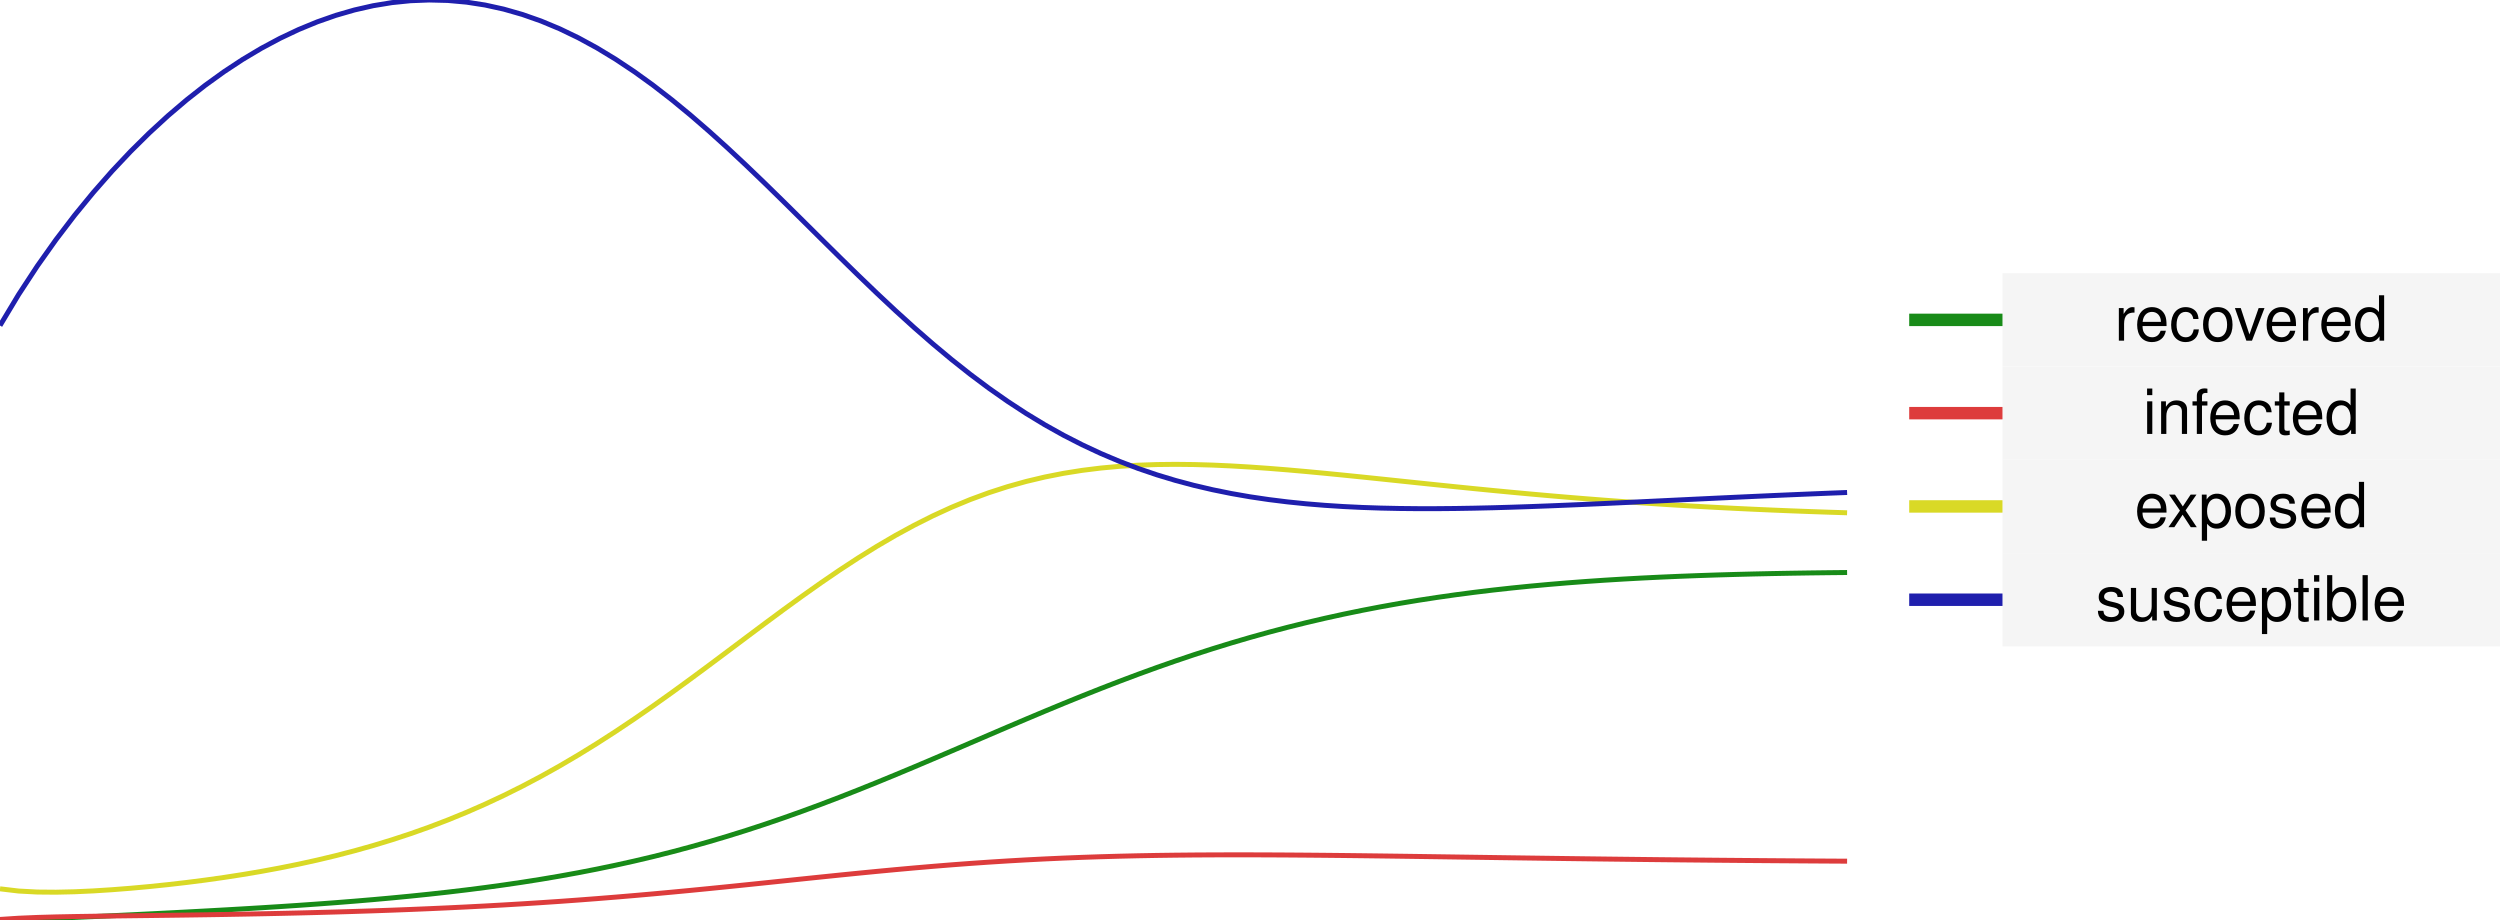
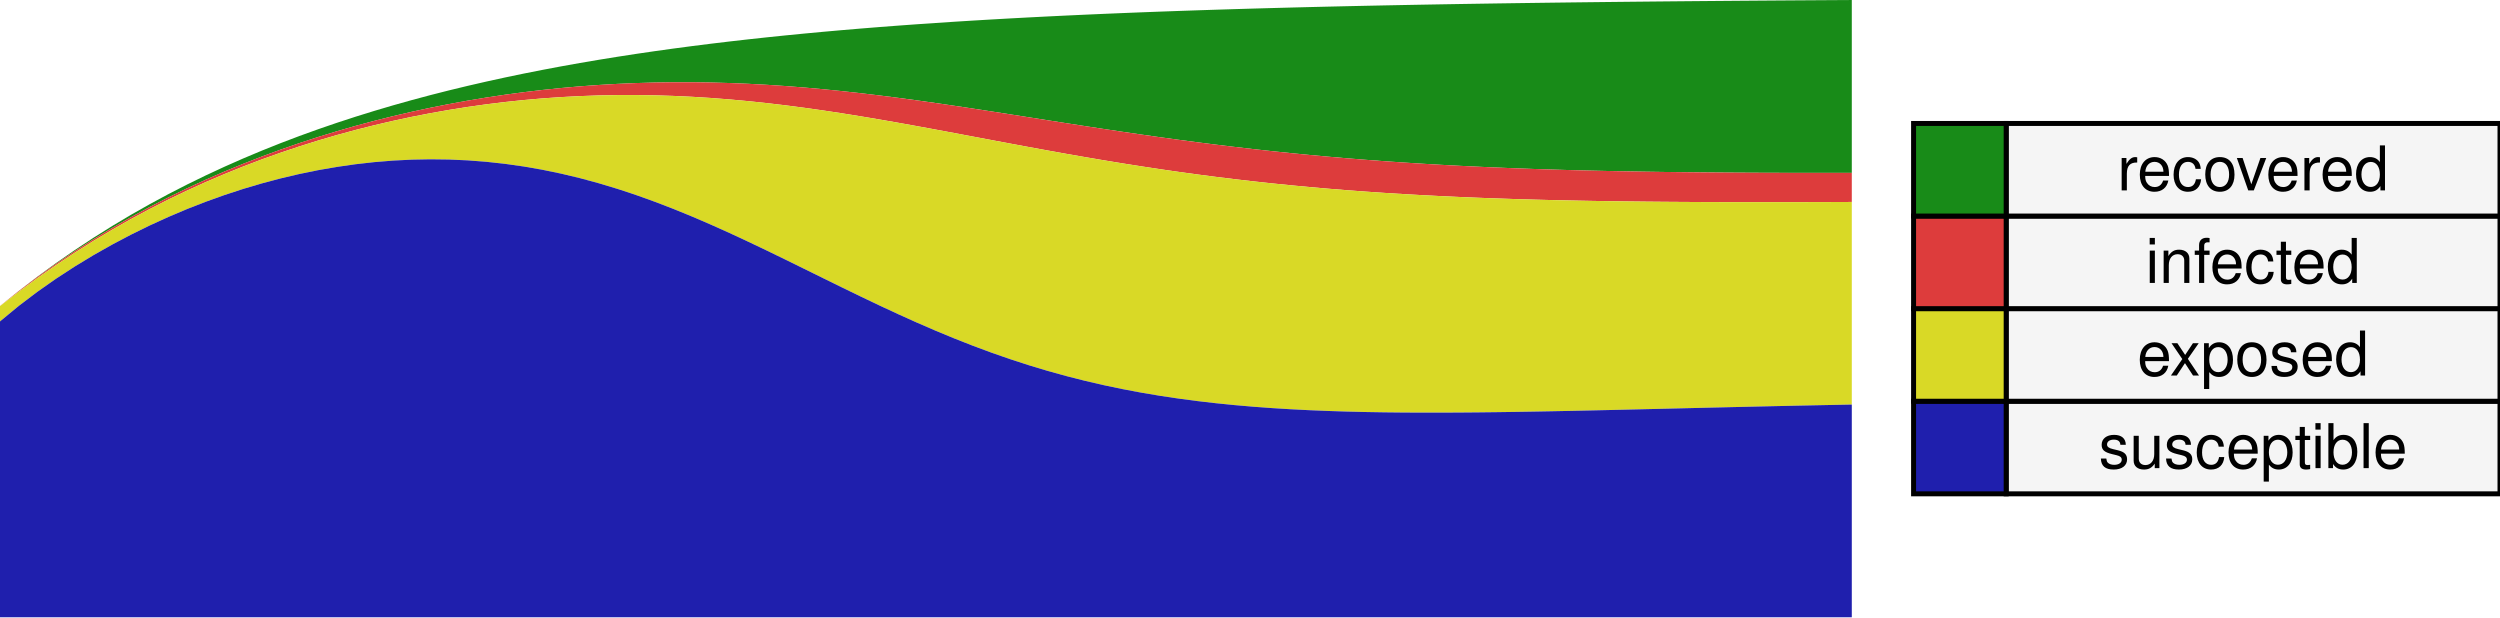
- <svg xmlns="http://www.w3.org/2000/svg" font-size="1" viewBox="0.0 0.0 1000.0 367.84" stroke="rgb(0,0,0)" width="1000" stroke-opacity="1" height="367.84" version="1.1">
+ <svg xmlns="http://www.w3.org/2000/svg" font-size="1" viewBox="0.0 0.0 1000.0 246.914" stroke="rgb(0,0,0)" width="1000" stroke-opacity="1" height="246.914" version="1.1">
  <defs>
  </defs>
-   <g stroke-linejoin="miter" fill-opacity="1.0" fill="rgb(245,245,245)" stroke="rgb(0,0,0)" stroke-linecap="butt" stroke-miterlimit="10.0" stroke-opacity="0.0" stroke-width="2.426">
-     <path d="M 1000,258.547 l -0,-37.313 h -199.005 l -0,37.313 Z" />
+   <g stroke-linejoin="miter" fill-opacity="1.0" fill="rgb(245,245,245)" stroke="rgb(0,0,0)" stroke-linecap="butt" stroke-miterlimit="10.0" stroke-opacity="1.0" stroke-width="1.988">
+     <path d="M 1000,197.531 l -0,-37.037 h -197.531 l -0,37.037 Z" />
  </g>
-   <g stroke-linejoin="miter" fill-opacity="1.0" font-size="24.876px" fill="rgb(0,0,0)" stroke="rgb(0,0,0)" font-family="helvetica" stroke-linecap="butt" stroke-miterlimit="10.0" stroke-opacity="1.0" stroke-width="2.426">
-     <text transform="matrix(1,0,0,1,900.4975,239.89)" stroke="none" dominant-baseline="middle" text-anchor="middle">susceptible
+   <g stroke-linejoin="miter" fill-opacity="1.0" font-size="24.691px" fill="rgb(0,0,0)" stroke="rgb(0,0,0)" font-family="helvetica" stroke-linecap="butt" stroke-miterlimit="10.0" stroke-opacity="1.0" stroke-width="1.988">
+     <text transform="matrix(1,0,0,1,901.2346,179.0123)" stroke="none" dominant-baseline="middle" text-anchor="middle">susceptible
    </text>
  </g>
-   <g stroke-linejoin="miter" fill-opacity="0.0" fill="rgb(0,0,0)" stroke="rgb(31,31,173)" stroke-linecap="butt" stroke-miterlimit="10.0" stroke-opacity="1.0" stroke-width="4.975">
-     <path d="M 763.682,239.89 h 37.313 " />
+   <g stroke-linejoin="miter" fill-opacity="1.0" fill="rgb(31,31,173)" stroke="rgb(0,0,0)" stroke-linecap="butt" stroke-miterlimit="10.0" stroke-opacity="1.0" stroke-width="1.988">
+     <path d="M 802.469,197.531 l -0,-37.037 h -37.037 l -0,37.037 Z" />
  </g>
-   <g stroke-linejoin="miter" fill-opacity="1.0" fill="rgb(245,245,245)" stroke="rgb(0,0,0)" stroke-linecap="butt" stroke-miterlimit="10.0" stroke-opacity="0.0" stroke-width="2.426">
-     <path d="M 1000,221.233 l -0,-37.313 h -199.005 l -0,37.313 Z" />
+   <g stroke-linejoin="miter" fill-opacity="1.0" fill="rgb(245,245,245)" stroke="rgb(0,0,0)" stroke-linecap="butt" stroke-miterlimit="10.0" stroke-opacity="1.0" stroke-width="1.988">
+     <path d="M 1000,160.494 l -0,-37.037 h -197.531 l -0,37.037 Z" />
  </g>
-   <g stroke-linejoin="miter" fill-opacity="1.0" font-size="24.876px" fill="rgb(0,0,0)" stroke="rgb(0,0,0)" font-family="helvetica" stroke-linecap="butt" stroke-miterlimit="10.0" stroke-opacity="1.0" stroke-width="2.426">
-     <text transform="matrix(1,0,0,1,900.4975,202.5766)" stroke="none" dominant-baseline="middle" text-anchor="middle">exposed
+   <g stroke-linejoin="miter" fill-opacity="1.0" font-size="24.691px" fill="rgb(0,0,0)" stroke="rgb(0,0,0)" font-family="helvetica" stroke-linecap="butt" stroke-miterlimit="10.0" stroke-opacity="1.0" stroke-width="1.988">
+     <text transform="matrix(1,0,0,1,901.2346,141.9753)" stroke="none" dominant-baseline="middle" text-anchor="middle">exposed
    </text>
  </g>
-   <g stroke-linejoin="miter" fill-opacity="0.0" fill="rgb(0,0,0)" stroke="rgb(217,217,38)" stroke-linecap="butt" stroke-miterlimit="10.0" stroke-opacity="1.0" stroke-width="4.975">
-     <path d="M 763.682,202.577 h 37.313 " />
+   <g stroke-linejoin="miter" fill-opacity="1.0" fill="rgb(217,217,38)" stroke="rgb(0,0,0)" stroke-linecap="butt" stroke-miterlimit="10.0" stroke-opacity="1.0" stroke-width="1.988">
+     <path d="M 802.469,160.494 l -0,-37.037 h -37.037 l -0,37.037 Z" />
  </g>
-   <g stroke-linejoin="miter" fill-opacity="1.0" fill="rgb(245,245,245)" stroke="rgb(0,0,0)" stroke-linecap="butt" stroke-miterlimit="10.0" stroke-opacity="0.0" stroke-width="2.426">
-     <path d="M 1000,183.92 l -0,-37.313 h -199.005 l -0,37.313 Z" />
+   <g stroke-linejoin="miter" fill-opacity="1.0" fill="rgb(245,245,245)" stroke="rgb(0,0,0)" stroke-linecap="butt" stroke-miterlimit="10.0" stroke-opacity="1.0" stroke-width="1.988">
+     <path d="M 1000,123.457 l -0,-37.037 h -197.531 l -0,37.037 Z" />
  </g>
-   <g stroke-linejoin="miter" fill-opacity="1.0" font-size="24.876px" fill="rgb(0,0,0)" stroke="rgb(0,0,0)" font-family="helvetica" stroke-linecap="butt" stroke-miterlimit="10.0" stroke-opacity="1.0" stroke-width="2.426">
-     <text transform="matrix(1,0,0,1,900.4975,165.2632)" stroke="none" dominant-baseline="middle" text-anchor="middle">infected
+   <g stroke-linejoin="miter" fill-opacity="1.0" font-size="24.691px" fill="rgb(0,0,0)" stroke="rgb(0,0,0)" font-family="helvetica" stroke-linecap="butt" stroke-miterlimit="10.0" stroke-opacity="1.0" stroke-width="1.988">
+     <text transform="matrix(1,0,0,1,901.2346,104.9383)" stroke="none" dominant-baseline="middle" text-anchor="middle">infected
    </text>
  </g>
-   <g stroke-linejoin="miter" fill-opacity="0.0" fill="rgb(0,0,0)" stroke="rgb(221,60,60)" stroke-linecap="butt" stroke-miterlimit="10.0" stroke-opacity="1.0" stroke-width="4.975">
-     <path d="M 763.682,165.263 h 37.313 " />
+   <g stroke-linejoin="miter" fill-opacity="1.0" fill="rgb(221,60,60)" stroke="rgb(0,0,0)" stroke-linecap="butt" stroke-miterlimit="10.0" stroke-opacity="1.0" stroke-width="1.988">
+     <path d="M 802.469,123.457 l -0,-37.037 h -37.037 l -0,37.037 Z" />
  </g>
-   <g stroke-linejoin="miter" fill-opacity="1.0" fill="rgb(245,245,245)" stroke="rgb(0,0,0)" stroke-linecap="butt" stroke-miterlimit="10.0" stroke-opacity="0.0" stroke-width="2.426">
-     <path d="M 1000,146.606 l -0,-37.313 h -199.005 l -0,37.313 Z" />
+   <g stroke-linejoin="miter" fill-opacity="1.0" fill="rgb(245,245,245)" stroke="rgb(0,0,0)" stroke-linecap="butt" stroke-miterlimit="10.0" stroke-opacity="1.0" stroke-width="1.988">
+     <path d="M 1000,86.42 l -0,-37.037 h -197.531 l -0,37.037 Z" />
  </g>
-   <g stroke-linejoin="miter" fill-opacity="1.0" font-size="24.876px" fill="rgb(0,0,0)" stroke="rgb(0,0,0)" font-family="helvetica" stroke-linecap="butt" stroke-miterlimit="10.0" stroke-opacity="1.0" stroke-width="2.426">
-     <text transform="matrix(1,0,0,1,900.4975,127.9497)" stroke="none" dominant-baseline="middle" text-anchor="middle">recovered
+   <g stroke-linejoin="miter" fill-opacity="1.0" font-size="24.691px" fill="rgb(0,0,0)" stroke="rgb(0,0,0)" font-family="helvetica" stroke-linecap="butt" stroke-miterlimit="10.0" stroke-opacity="1.0" stroke-width="1.988">
+     <text transform="matrix(1,0,0,1,901.2346,67.9012)" stroke="none" dominant-baseline="middle" text-anchor="middle">recovered
    </text>
  </g>
-   <g stroke-linejoin="miter" fill-opacity="0.0" fill="rgb(0,0,0)" stroke="rgb(24,139,24)" stroke-linecap="butt" stroke-miterlimit="10.0" stroke-opacity="1.0" stroke-width="4.975">
-     <path d="M 763.682,127.95 h 37.313 " />
+   <g stroke-linejoin="miter" fill-opacity="1.0" fill="rgb(24,139,24)" stroke="rgb(0,0,0)" stroke-linecap="butt" stroke-miterlimit="10.0" stroke-opacity="1.0" stroke-width="1.988">
+     <path d="M 802.469,86.42 l -0,-37.037 h -37.037 l -0,37.037 Z" />
  </g>
-   <g stroke-linejoin="miter" fill-opacity="0.0" fill="rgb(0,0,0)" stroke="rgb(24,139,24)" stroke-linecap="butt" opacity="1.0" stroke-miterlimit="10.0" stroke-opacity="1.0" stroke-width="1.99">
-     <path d="M 0,367.84 l 7.463,-0.089 l 7.463,-0.202 l 7.463,-0.269 l 7.463,-0.309 l 7.463,-0.333 l 7.463,-0.348 l 7.463,-0.359 l 7.463,-0.368 l 7.463,-0.377 l 7.463,-0.388 l 7.463,-0.399 l 7.463,-0.413 l 7.463,-0.43 l 7.463,-0.449 l 7.463,-0.471 l 7.463,-0.496 l 7.463,-0.524 l 7.463,-0.555 l 7.463,-0.591 l 7.463,-0.63 l 7.463,-0.673 l 7.463,-0.72 l 7.463,-0.771 l 7.463,-0.827 l 7.463,-0.888 l 7.463,-0.954 l 7.463,-1.025 l 7.463,-1.1 l 7.463,-1.181 l 7.463,-1.267 l 7.463,-1.358 l 7.463,-1.453 l 7.463,-1.553 l 7.463,-1.657 l 7.463,-1.765 l 7.463,-1.875 l 7.463,-1.988 l 7.463,-2.102 l 7.463,-2.217 l 7.463,-2.33 l 7.463,-2.442 l 7.463,-2.551 l 7.463,-2.656 l 7.463,-2.754 l 7.463,-2.846 l 7.463,-2.93 l 7.463,-3.004 l 7.463,-3.068 l 7.463,-3.121 l 7.463,-3.161 l 7.463,-3.189 l 7.463,-3.205 l 7.463,-3.207 l 7.463,-3.196 l 7.463,-3.173 l 7.463,-3.137 l 7.463,-3.09 l 7.463,-3.032 l 7.463,-2.964 l 7.463,-2.888 l 7.463,-2.803 l 7.463,-2.712 l 7.463,-2.614 l 7.463,-2.512 l 7.463,-2.407 l 7.463,-2.299 l 7.463,-2.189 l 7.463,-2.078 l 7.463,-1.967 l 7.463,-1.857 l 7.463,-1.749 l 7.463,-1.642 l 7.463,-1.537 l 7.463,-1.436 l 7.463,-1.337 l 7.463,-1.242 l 7.463,-1.151 l 7.463,-1.064 l 7.463,-0.98 l 7.463,-0.901 l 7.463,-0.825 l 7.463,-0.754 l 7.463,-0.687 l 7.463,-0.624 l 7.463,-0.564 l 7.463,-0.509 l 7.463,-0.457 l 7.463,-0.409 l 7.463,-0.364 l 7.463,-0.323 l 7.463,-0.285 l 7.463,-0.25 l 7.463,-0.218 l 7.463,-0.188 l 7.463,-0.161 l 7.463,-0.137 l 7.463,-0.115 l 7.463,-0.095 l 7.463,-0.077 " />
+   <g stroke-linejoin="miter" fill-opacity="1.0" fill="rgb(24,139,24)" stroke="rgb(0,0,0)" stroke-linecap="butt" stroke-miterlimit="10.0" stroke-opacity="0.0" stroke-width="1.988">
+     <path d="M 0,122.406 l 7.482,-5.982 l 7.482,-5.631 l 7.482,-5.317 l 7.482,-5.031 l 7.482,-4.766 l 7.482,-4.517 l 7.482,-4.282 l 7.482,-4.06 l 7.482,-3.848 l 7.482,-3.645 l 7.482,-3.452 l 7.482,-3.266 l 7.482,-3.088 l 7.482,-2.917 l 7.482,-2.753 l 7.482,-2.595 l 7.482,-2.442 l 7.482,-2.294 l 7.482,-2.151 l 7.482,-2.012 l 7.482,-1.877 l 7.482,-1.745 l 7.482,-1.616 l 7.482,-1.491 l 7.482,-1.367 l 7.482,-1.246 l 7.482,-1.127 l 7.482,-1.009 l 7.482,-0.893 l 7.482,-0.777 l 7.482,-0.663 l 7.482,-0.55 l 7.482,-0.438 l 7.482,-0.327 l 7.482,-0.217 l 7.482,-0.109 l 7.482,-0.002 l 7.482,0.104 l 7.482,0.207 l 7.482,0.307 l 7.482,0.405 l 7.482,0.499 l 7.482,0.589 l 7.482,0.674 l 7.482,0.753 l 7.482,0.828 l 7.482,0.895 l 7.482,0.957 l 7.482,1.011 l 7.482,1.058 l 7.482,1.097 l 7.482,1.128 l 7.482,1.152 l 7.482,1.169 l 7.482,1.178 l 7.482,1.18 l 7.482,1.175 l 7.482,1.164 l 7.482,1.147 l 7.482,1.125 l 7.482,1.098 l 7.482,1.067 l 7.482,1.033 l 7.482,0.995 l 7.482,0.955 l 7.482,0.913 l 7.482,0.87 l 7.482,0.825 l 7.482,0.78 l 7.482,0.735 l 7.482,0.691 l 7.482,0.646 l 7.482,0.603 l 7.482,0.56 l 7.482,0.518 l 7.482,0.478 l 7.482,0.44 l 7.482,0.403 l 7.482,0.367 l 7.482,0.334 l 7.482,0.302 l 7.482,0.272 l 7.482,0.243 l 7.482,0.217 l 7.482,0.192 l 7.482,0.168 l 7.482,0.147 l 7.482,0.127 l 7.482,0.108 l 7.482,0.091 l 7.482,0.076 l 7.482,0.061 l 7.482,0.049 l 7.482,0.037 l 7.482,0.026 l 7.482,0.017 l 7.482,0.008 l 7.482,0.001 l 7.482,-0.006 v -69.146 l -7.482,0.044 l -7.482,0.047 l -7.482,0.049 l -7.482,0.051 l -7.482,0.054 l -7.482,0.057 l -7.482,0.06 l -7.482,0.063 l -7.482,0.066 l -7.482,0.07 l -7.482,0.073 l -7.482,0.077 l -7.482,0.081 l -7.482,0.085 l -7.482,0.089 l -7.482,0.094 l -7.482,0.099 l -7.482,0.104 l -7.482,0.109 l -7.482,0.115 l -7.482,0.121 l -7.482,0.127 l -7.482,0.134 l -7.482,0.14 l -7.482,0.148 l -7.482,0.155 l -7.482,0.163 l -7.482,0.172 l -7.482,0.18 l -7.482,0.19 l -7.482,0.199 l -7.482,0.21 l -7.482,0.22 l -7.482,0.232 l -7.482,0.244 l -7.482,0.256 l -7.482,0.269 l -7.482,0.283 l -7.482,0.298 l -7.482,0.313 l -7.482,0.329 l -7.482,0.346 l -7.482,0.364 l -7.482,0.383 l -7.482,0.402 l -7.482,0.423 l -7.482,0.445 l -7.482,0.468 l -7.482,0.492 l -7.482,0.517 l -7.482,0.543 l -7.482,0.571 l -7.482,0.601 l -7.482,0.632 l -7.482,0.664 l -7.482,0.698 l -7.482,0.734 l -7.482,0.772 l -7.482,0.811 l -7.482,0.853 l -7.482,0.897 l -7.482,0.943 l -7.482,0.992 l -7.482,1.043 l -7.482,1.096 l -7.482,1.153 l -7.482,1.212 l -7.482,1.274 l -7.482,1.34 l -7.482,1.409 l -7.482,1.481 l -7.482,1.557 l -7.482,1.637 l -7.482,1.721 l -7.482,1.81 l -7.482,1.903 l -7.482,2.001 l -7.482,2.103 l -7.482,2.212 l -7.482,2.325 l -7.482,2.445 l -7.482,2.57 l -7.482,2.703 l -7.482,2.841 l -7.482,2.987 l -7.482,3.141 l -7.482,3.303 l -7.482,3.472 l -7.482,3.651 l -7.482,3.838 l -7.482,4.036 l -7.482,4.243 l -7.482,4.461 l -7.482,4.691 l -7.482,4.932 l -7.482,5.185 l -7.482,5.452 l -7.482,5.732 l -7.482,6.027 Z" />
  </g>
-   <g stroke-linejoin="miter" fill-opacity="0.0" fill="rgb(0,0,0)" stroke="rgb(221,60,60)" stroke-linecap="butt" opacity="1.0" stroke-miterlimit="10.0" stroke-opacity="1.0" stroke-width="1.99">
-     <path d="M 0,367.777 l 7.463,-0.488 l 7.463,-0.315 l 7.463,-0.21 l 7.463,-0.15 l 7.463,-0.116 l 7.463,-0.099 l 7.463,-0.092 l 7.463,-0.091 l 7.463,-0.095 l 7.463,-0.101 l 7.463,-0.11 l 7.463,-0.12 l 7.463,-0.131 l 7.463,-0.143 l 7.463,-0.157 l 7.463,-0.172 l 7.463,-0.187 l 7.463,-0.204 l 7.463,-0.223 l 7.463,-0.242 l 7.463,-0.263 l 7.463,-0.285 l 7.463,-0.309 l 7.463,-0.334 l 7.463,-0.36 l 7.463,-0.387 l 7.463,-0.416 l 7.463,-0.445 l 7.463,-0.475 l 7.463,-0.506 l 7.463,-0.538 l 7.463,-0.569 l 7.463,-0.6 l 7.463,-0.63 l 7.463,-0.658 l 7.463,-0.685 l 7.463,-0.71 l 7.463,-0.732 l 7.463,-0.75 l 7.463,-0.765 l 7.463,-0.775 l 7.463,-0.781 l 7.463,-0.781 l 7.463,-0.776 l 7.463,-0.766 l 7.463,-0.751 l 7.463,-0.73 l 7.463,-0.704 l 7.463,-0.674 l 7.463,-0.639 l 7.463,-0.602 l 7.463,-0.561 l 7.463,-0.518 l 7.463,-0.473 l 7.463,-0.428 l 7.463,-0.383 l 7.463,-0.338 l 7.463,-0.294 l 7.463,-0.251 l 7.463,-0.21 l 7.463,-0.172 l 7.463,-0.136 l 7.463,-0.102 l 7.463,-0.072 l 7.463,-0.044 l 7.463,-0.019 l 7.463,0.004 l 7.463,0.023 l 7.463,0.04 l 7.463,0.055 l 7.463,0.068 l 7.463,0.078 l 7.463,0.087 l 7.463,0.094 l 7.463,0.099 l 7.463,0.103 l 7.463,0.105 l 7.463,0.107 l 7.463,0.107 l 7.463,0.107 l 7.463,0.106 l 7.463,0.104 l 7.463,0.102 l 7.463,0.1 l 7.463,0.097 l 7.463,0.093 l 7.463,0.089 l 7.463,0.086 l 7.463,0.082 l 7.463,0.078 l 7.463,0.074 l 7.463,0.07 l 7.463,0.066 l 7.463,0.062 l 7.463,0.058 l 7.463,0.054 l 7.463,0.051 l 7.463,0.047 l 7.463,0.043 " />
+   <g stroke-linejoin="miter" fill-opacity="1.0" fill="rgb(221,60,60)" stroke="rgb(0,0,0)" stroke-linecap="butt" stroke-miterlimit="10.0" stroke-opacity="0.0" stroke-width="1.988">
+     <path d="M 0,122.437 l 7.482,-5.739 l 7.482,-5.475 l 7.482,-5.213 l 7.482,-4.957 l 7.482,-4.708 l 7.482,-4.468 l 7.482,-4.237 l 7.482,-4.014 l 7.482,-3.8 l 7.482,-3.595 l 7.482,-3.397 l 7.482,-3.207 l 7.482,-3.023 l 7.482,-2.846 l 7.482,-2.675 l 7.482,-2.509 l 7.482,-2.348 l 7.482,-2.192 l 7.482,-2.04 l 7.482,-1.891 l 7.482,-1.746 l 7.482,-1.603 l 7.482,-1.463 l 7.482,-1.325 l 7.482,-1.188 l 7.482,-1.053 l 7.482,-0.92 l 7.482,-0.787 l 7.482,-0.656 l 7.482,-0.525 l 7.482,-0.396 l 7.482,-0.267 l 7.482,-0.14 l 7.482,-0.014 l 7.482,0.111 l 7.482,0.233 l 7.482,0.352 l 7.482,0.468 l 7.482,0.581 l 7.482,0.688 l 7.482,0.791 l 7.482,0.887 l 7.482,0.978 l 7.482,1.06 l 7.482,1.135 l 7.482,1.201 l 7.482,1.259 l 7.482,1.307 l 7.482,1.346 l 7.482,1.376 l 7.482,1.397 l 7.482,1.408 l 7.482,1.41 l 7.482,1.405 l 7.482,1.391 l 7.482,1.37 l 7.482,1.343 l 7.482,1.31 l 7.482,1.272 l 7.482,1.23 l 7.482,1.184 l 7.482,1.135 l 7.482,1.084 l 7.482,1.031 l 7.482,0.977 l 7.482,0.922 l 7.482,0.868 l 7.482,0.814 l 7.482,0.76 l 7.482,0.708 l 7.482,0.657 l 7.482,0.607 l 7.482,0.559 l 7.482,0.513 l 7.482,0.469 l 7.482,0.427 l 7.482,0.387 l 7.482,0.349 l 7.482,0.314 l 7.482,0.28 l 7.482,0.249 l 7.482,0.22 l 7.482,0.192 l 7.482,0.167 l 7.482,0.144 l 7.482,0.122 l 7.482,0.102 l 7.482,0.084 l 7.482,0.068 l 7.482,0.052 l 7.482,0.039 l 7.482,0.027 l 7.482,0.016 l 7.482,0.006 l 7.482,-0.003 l 7.482,-0.01 l 7.482,-0.017 l 7.482,-0.023 l 7.482,-0.028 v -11.637 l -7.482,0.006 l -7.482,-0.001 l -7.482,-0.008 l -7.482,-0.017 l -7.482,-0.026 l -7.482,-0.037 l -7.482,-0.049 l -7.482,-0.061 l -7.482,-0.076 l -7.482,-0.091 l -7.482,-0.108 l -7.482,-0.127 l -7.482,-0.147 l -7.482,-0.168 l -7.482,-0.192 l -7.482,-0.217 l -7.482,-0.243 l -7.482,-0.272 l -7.482,-0.302 l -7.482,-0.334 l -7.482,-0.367 l -7.482,-0.403 l -7.482,-0.44 l -7.482,-0.478 l -7.482,-0.518 l -7.482,-0.56 l -7.482,-0.603 l -7.482,-0.646 l -7.482,-0.691 l -7.482,-0.735 l -7.482,-0.78 l -7.482,-0.825 l -7.482,-0.87 l -7.482,-0.913 l -7.482,-0.955 l -7.482,-0.995 l -7.482,-1.033 l -7.482,-1.067 l -7.482,-1.098 l -7.482,-1.125 l -7.482,-1.147 l -7.482,-1.164 l -7.482,-1.175 l -7.482,-1.18 l -7.482,-1.178 l -7.482,-1.169 l -7.482,-1.152 l -7.482,-1.128 l -7.482,-1.097 l -7.482,-1.058 l -7.482,-1.011 l -7.482,-0.957 l -7.482,-0.895 l -7.482,-0.828 l -7.482,-0.753 l -7.482,-0.674 l -7.482,-0.589 l -7.482,-0.499 l -7.482,-0.405 l -7.482,-0.307 l -7.482,-0.207 l -7.482,-0.104 l -7.482,0.002 l -7.482,0.109 l -7.482,0.217 l -7.482,0.327 l -7.482,0.438 l -7.482,0.55 l -7.482,0.663 l -7.482,0.777 l -7.482,0.893 l -7.482,1.009 l -7.482,1.127 l -7.482,1.246 l -7.482,1.367 l -7.482,1.491 l -7.482,1.616 l -7.482,1.745 l -7.482,1.877 l -7.482,2.012 l -7.482,2.151 l -7.482,2.294 l -7.482,2.442 l -7.482,2.595 l -7.482,2.753 l -7.482,2.917 l -7.482,3.088 l -7.482,3.266 l -7.482,3.452 l -7.482,3.645 l -7.482,3.848 l -7.482,4.06 l -7.482,4.282 l -7.482,4.517 l -7.482,4.766 l -7.482,5.031 l -7.482,5.317 l -7.482,5.631 l -7.482,5.982 Z" />
  </g>
-   <g stroke-linejoin="miter" fill-opacity="0.0" fill="rgb(0,0,0)" stroke="rgb(217,217,38)" stroke-linecap="butt" opacity="1.0" stroke-miterlimit="10.0" stroke-opacity="1.0" stroke-width="1.99">
-     <path d="M 0,355.526 l 7.463,0.891 l 7.463,0.399 l 7.463,0.063 l 7.463,-0.172 l 7.463,-0.343 l 7.463,-0.475 l 7.463,-0.584 l 7.463,-0.681 l 7.463,-0.772 l 7.463,-0.863 l 7.463,-0.955 l 7.463,-1.052 l 7.463,-1.155 l 7.463,-1.264 l 7.463,-1.381 l 7.463,-1.506 l 7.463,-1.641 l 7.463,-1.784 l 7.463,-1.937 l 7.463,-2.1 l 7.463,-2.272 l 7.463,-2.454 l 7.463,-2.646 l 7.463,-2.847 l 7.463,-3.055 l 7.463,-3.271 l 7.463,-3.491 l 7.463,-3.716 l 7.463,-3.942 l 7.463,-4.168 l 7.463,-4.389 l 7.463,-4.604 l 7.463,-4.807 l 7.463,-4.996 l 7.463,-5.166 l 7.463,-5.314 l 7.463,-5.434 l 7.463,-5.524 l 7.463,-5.581 l 7.463,-5.6 l 7.463,-5.58 l 7.463,-5.521 l 7.463,-5.42 l 7.463,-5.279 l 7.463,-5.1 l 7.463,-4.885 l 7.463,-4.638 l 7.463,-4.363 l 7.463,-4.065 l 7.463,-3.749 l 7.463,-3.42 l 7.463,-3.085 l 7.463,-2.748 l 7.463,-2.414 l 7.463,-2.088 l 7.463,-1.773 l 7.463,-1.473 l 7.463,-1.19 l 7.463,-0.926 l 7.463,-0.683 l 7.463,-0.46 l 7.463,-0.259 l 7.463,-0.08 l 7.463,0.08 l 7.463,0.219 l 7.463,0.339 l 7.463,0.442 l 7.463,0.528 l 7.463,0.6 l 7.463,0.657 l 7.463,0.703 l 7.463,0.737 l 7.463,0.76 l 7.463,0.775 l 7.463,0.783 l 7.463,0.783 l 7.463,0.778 l 7.463,0.768 l 7.463,0.753 l 7.463,0.735 l 7.463,0.714 l 7.463,0.691 l 7.463,0.665 l 7.463,0.639 l 7.463,0.611 l 7.463,0.582 l 7.463,0.553 l 7.463,0.524 l 7.463,0.495 l 7.463,0.466 l 7.463,0.437 l 7.463,0.409 l 7.463,0.382 l 7.463,0.356 l 7.463,0.33 l 7.463,0.305 l 7.463,0.281 l 7.463,0.258 l 7.463,0.236 " />
+   <g stroke-linejoin="miter" fill-opacity="1.0" fill="rgb(217,217,38)" stroke="rgb(0,0,0)" stroke-linecap="butt" stroke-miterlimit="10.0" stroke-opacity="0.0" stroke-width="1.988">
+     <path d="M 0,128.57 l 7.482,-6.183 l 7.482,-5.673 l 7.482,-5.244 l 7.482,-4.871 l 7.482,-4.537 l 7.482,-4.231 l 7.482,-3.946 l 7.482,-3.675 l 7.482,-3.416 l 7.482,-3.165 l 7.482,-2.921 l 7.482,-2.683 l 7.482,-2.448 l 7.482,-2.216 l 7.482,-1.987 l 7.482,-1.759 l 7.482,-1.531 l 7.482,-1.304 l 7.482,-1.075 l 7.482,-0.845 l 7.482,-0.614 l 7.482,-0.381 l 7.482,-0.145 l 7.482,0.093 l 7.482,0.333 l 7.482,0.576 l 7.482,0.819 l 7.482,1.063 l 7.482,1.308 l 7.482,1.55 l 7.482,1.79 l 7.482,2.026 l 7.482,2.254 l 7.482,2.474 l 7.482,2.683 l 7.482,2.879 l 7.482,3.058 l 7.482,3.22 l 7.482,3.36 l 7.482,3.477 l 7.482,3.57 l 7.482,3.637 l 7.482,3.677 l 7.482,3.689 l 7.482,3.675 l 7.482,3.635 l 7.482,3.569 l 7.482,3.48 l 7.482,3.371 l 7.482,3.243 l 7.482,3.1 l 7.482,2.944 l 7.482,2.779 l 7.482,2.607 l 7.482,2.431 l 7.482,2.253 l 7.482,2.077 l 7.482,1.903 l 7.482,1.733 l 7.482,1.57 l 7.482,1.413 l 7.482,1.264 l 7.482,1.123 l 7.482,0.991 l 7.482,0.868 l 7.482,0.753 l 7.482,0.648 l 7.482,0.55 l 7.482,0.462 l 7.482,0.38 l 7.482,0.307 l 7.482,0.24 l 7.482,0.18 l 7.482,0.127 l 7.482,0.079 l 7.482,0.037 l 7.482,-0 l 7.482,-0.033 l 7.482,-0.061 l 7.482,-0.086 l 7.482,-0.107 l 7.482,-0.124 l 7.482,-0.139 l 7.482,-0.151 l 7.482,-0.161 l 7.482,-0.168 l 7.482,-0.173 l 7.482,-0.177 l 7.482,-0.179 l 7.482,-0.179 l 7.482,-0.179 l 7.482,-0.177 l 7.482,-0.175 l 7.482,-0.171 l 7.482,-0.167 l 7.482,-0.162 l 7.482,-0.157 l 7.482,-0.151 l 7.482,-0.145 v -81.043 l -7.482,0.028 l -7.482,0.023 l -7.482,0.017 l -7.482,0.01 l -7.482,0.003 l -7.482,-0.006 l -7.482,-0.016 l -7.482,-0.027 l -7.482,-0.039 l -7.482,-0.052 l -7.482,-0.068 l -7.482,-0.084 l -7.482,-0.102 l -7.482,-0.122 l -7.482,-0.144 l -7.482,-0.167 l -7.482,-0.192 l -7.482,-0.22 l -7.482,-0.249 l -7.482,-0.28 l -7.482,-0.314 l -7.482,-0.349 l -7.482,-0.387 l -7.482,-0.427 l -7.482,-0.469 l -7.482,-0.513 l -7.482,-0.559 l -7.482,-0.607 l -7.482,-0.657 l -7.482,-0.708 l -7.482,-0.76 l -7.482,-0.814 l -7.482,-0.868 l -7.482,-0.922 l -7.482,-0.977 l -7.482,-1.031 l -7.482,-1.084 l -7.482,-1.135 l -7.482,-1.184 l -7.482,-1.23 l -7.482,-1.272 l -7.482,-1.31 l -7.482,-1.343 l -7.482,-1.37 l -7.482,-1.391 l -7.482,-1.405 l -7.482,-1.41 l -7.482,-1.408 l -7.482,-1.397 l -7.482,-1.376 l -7.482,-1.346 l -7.482,-1.307 l -7.482,-1.259 l -7.482,-1.201 l -7.482,-1.135 l -7.482,-1.06 l -7.482,-0.978 l -7.482,-0.887 l -7.482,-0.791 l -7.482,-0.688 l -7.482,-0.581 l -7.482,-0.468 l -7.482,-0.352 l -7.482,-0.233 l -7.482,-0.111 l -7.482,0.014 l -7.482,0.14 l -7.482,0.267 l -7.482,0.396 l -7.482,0.525 l -7.482,0.656 l -7.482,0.787 l -7.482,0.92 l -7.482,1.053 l -7.482,1.188 l -7.482,1.325 l -7.482,1.463 l -7.482,1.603 l -7.482,1.746 l -7.482,1.891 l -7.482,2.04 l -7.482,2.192 l -7.482,2.348 l -7.482,2.509 l -7.482,2.675 l -7.482,2.846 l -7.482,3.023 l -7.482,3.207 l -7.482,3.397 l -7.482,3.595 l -7.482,3.8 l -7.482,4.014 l -7.482,4.237 l -7.482,4.468 l -7.482,4.708 l -7.482,4.957 l -7.482,5.213 l -7.482,5.475 l -7.482,5.739 Z" />
  </g>
-   <g stroke-linejoin="miter" fill-opacity="0.0" fill="rgb(0,0,0)" stroke="rgb(31,31,173)" stroke-linecap="butt" opacity="1.0" stroke-miterlimit="10.0" stroke-opacity="1.0" stroke-width="1.99">
-     <path d="M 0,130.215 l 7.463,-12.415 l 7.463,-11.391 l 7.463,-10.529 l 7.463,-9.78 l 7.463,-9.11 l 7.463,-8.496 l 7.463,-7.923 l 7.463,-7.38 l 7.463,-6.859 l 7.463,-6.356 l 7.463,-5.866 l 7.463,-5.387 l 7.463,-4.916 l 7.463,-4.451 l 7.463,-3.99 l 7.463,-3.532 l 7.463,-3.075 l 7.463,-2.617 l 7.463,-2.159 l 7.463,-1.697 l 7.463,-1.233 l 7.463,-0.764 l 7.463,-0.291 l 7.463,0.187 l 7.463,0.669 l 7.463,1.155 l 7.463,1.645 l 7.463,2.135 l 7.463,2.626 l 7.463,3.113 l 7.463,3.595 l 7.463,4.067 l 7.463,4.527 l 7.463,4.969 l 7.463,5.388 l 7.463,5.781 l 7.463,6.141 l 7.463,6.465 l 7.463,6.746 l 7.463,6.982 l 7.463,7.168 l 7.463,7.303 l 7.463,7.383 l 7.463,7.408 l 7.463,7.379 l 7.463,7.298 l 7.463,7.166 l 7.463,6.988 l 7.463,6.768 l 7.463,6.512 l 7.463,6.224 l 7.463,5.912 l 7.463,5.58 l 7.463,5.234 l 7.463,4.881 l 7.463,4.525 l 7.463,4.17 l 7.463,3.821 l 7.463,3.481 l 7.463,3.152 l 7.463,2.837 l 7.463,2.538 l 7.463,2.256 l 7.463,1.99 l 7.463,1.743 l 7.463,1.513 l 7.463,1.301 l 7.463,1.105 l 7.463,0.927 l 7.463,0.764 l 7.463,0.616 l 7.463,0.482 l 7.463,0.362 l 7.463,0.255 l 7.463,0.159 l 7.463,0.074 l 7.463,-0.001 l 7.463,-0.066 l 7.463,-0.123 l 7.463,-0.172 l 7.463,-0.214 l 7.463,-0.25 l 7.463,-0.279 l 7.463,-0.303 l 7.463,-0.322 l 7.463,-0.337 l 7.463,-0.348 l 7.463,-0.355 l 7.463,-0.359 l 7.463,-0.36 l 7.463,-0.359 l 7.463,-0.356 l 7.463,-0.351 l 7.463,-0.344 l 7.463,-0.335 l 7.463,-0.326 l 7.463,-0.315 l 7.463,-0.304 l 7.463,-0.292 " />
+   <g stroke-linejoin="miter" fill-opacity="1.0" fill="rgb(31,31,173)" stroke="rgb(0,0,0)" stroke-linecap="butt" stroke-miterlimit="10.0" stroke-opacity="0.0" stroke-width="1.988">
+     <path d="M 0,246.914 h 7.482 h 7.482 h 7.482 h 7.482 h 7.482 h 7.482 h 7.482 h 7.482 h 7.482 h 7.482 h 7.482 h 7.482 h 7.482 h 7.482 h 7.482 h 7.482 h 7.482 h 7.482 h 7.482 h 7.482 h 7.482 h 7.482 h 7.482 h 7.482 h 7.482 h 7.482 h 7.482 h 7.482 h 7.482 h 7.482 h 7.482 h 7.482 h 7.482 h 7.482 h 7.482 h 7.482 h 7.482 h 7.482 h 7.482 h 7.482 h 7.482 h 7.482 h 7.482 h 7.482 h 7.482 h 7.482 h 7.482 h 7.482 h 7.482 h 7.482 h 7.482 h 7.482 h 7.482 h 7.482 h 7.482 h 7.482 h 7.482 h 7.482 h 7.482 h 7.482 h 7.482 h 7.482 h 7.482 h 7.482 h 7.482 h 7.482 h 7.482 h 7.482 h 7.482 h 7.482 h 7.482 h 7.482 h 7.482 h 7.482 h 7.482 h 7.482 h 7.482 h 7.482 h 7.482 h 7.482 h 7.482 h 7.482 h 7.482 h 7.482 h 7.482 h 7.482 h 7.482 h 7.482 h 7.482 h 7.482 h 7.482 h 7.482 h 7.482 h 7.482 h 7.482 h 7.482 h 7.482 h 7.482 h 7.482 v -85.087 l -7.482,0.145 l -7.482,0.151 l -7.482,0.157 l -7.482,0.162 l -7.482,0.167 l -7.482,0.171 l -7.482,0.175 l -7.482,0.177 l -7.482,0.179 l -7.482,0.179 l -7.482,0.179 l -7.482,0.177 l -7.482,0.173 l -7.482,0.168 l -7.482,0.161 l -7.482,0.151 l -7.482,0.139 l -7.482,0.124 l -7.482,0.107 l -7.482,0.086 l -7.482,0.061 l -7.482,0.033 l -7.482,0 l -7.482,-0.037 l -7.482,-0.079 l -7.482,-0.127 l -7.482,-0.18 l -7.482,-0.24 l -7.482,-0.307 l -7.482,-0.38 l -7.482,-0.462 l -7.482,-0.55 l -7.482,-0.648 l -7.482,-0.753 l -7.482,-0.868 l -7.482,-0.991 l -7.482,-1.123 l -7.482,-1.264 l -7.482,-1.413 l -7.482,-1.57 l -7.482,-1.733 l -7.482,-1.903 l -7.482,-2.077 l -7.482,-2.253 l -7.482,-2.431 l -7.482,-2.607 l -7.482,-2.779 l -7.482,-2.944 l -7.482,-3.1 l -7.482,-3.243 l -7.482,-3.371 l -7.482,-3.48 l -7.482,-3.569 l -7.482,-3.635 l -7.482,-3.675 l -7.482,-3.689 l -7.482,-3.677 l -7.482,-3.637 l -7.482,-3.57 l -7.482,-3.477 l -7.482,-3.36 l -7.482,-3.22 l -7.482,-3.058 l -7.482,-2.879 l -7.482,-2.683 l -7.482,-2.474 l -7.482,-2.254 l -7.482,-2.026 l -7.482,-1.79 l -7.482,-1.55 l -7.482,-1.308 l -7.482,-1.063 l -7.482,-0.819 l -7.482,-0.576 l -7.482,-0.333 l -7.482,-0.093 l -7.482,0.145 l -7.482,0.381 l -7.482,0.614 l -7.482,0.845 l -7.482,1.075 l -7.482,1.304 l -7.482,1.531 l -7.482,1.759 l -7.482,1.987 l -7.482,2.216 l -7.482,2.448 l -7.482,2.683 l -7.482,2.921 l -7.482,3.165 l -7.482,3.416 l -7.482,3.675 l -7.482,3.946 l -7.482,4.231 l -7.482,4.537 l -7.482,4.871 l -7.482,5.244 l -7.482,5.673 l -7.482,6.183 Z" />
  </g>
</svg>
